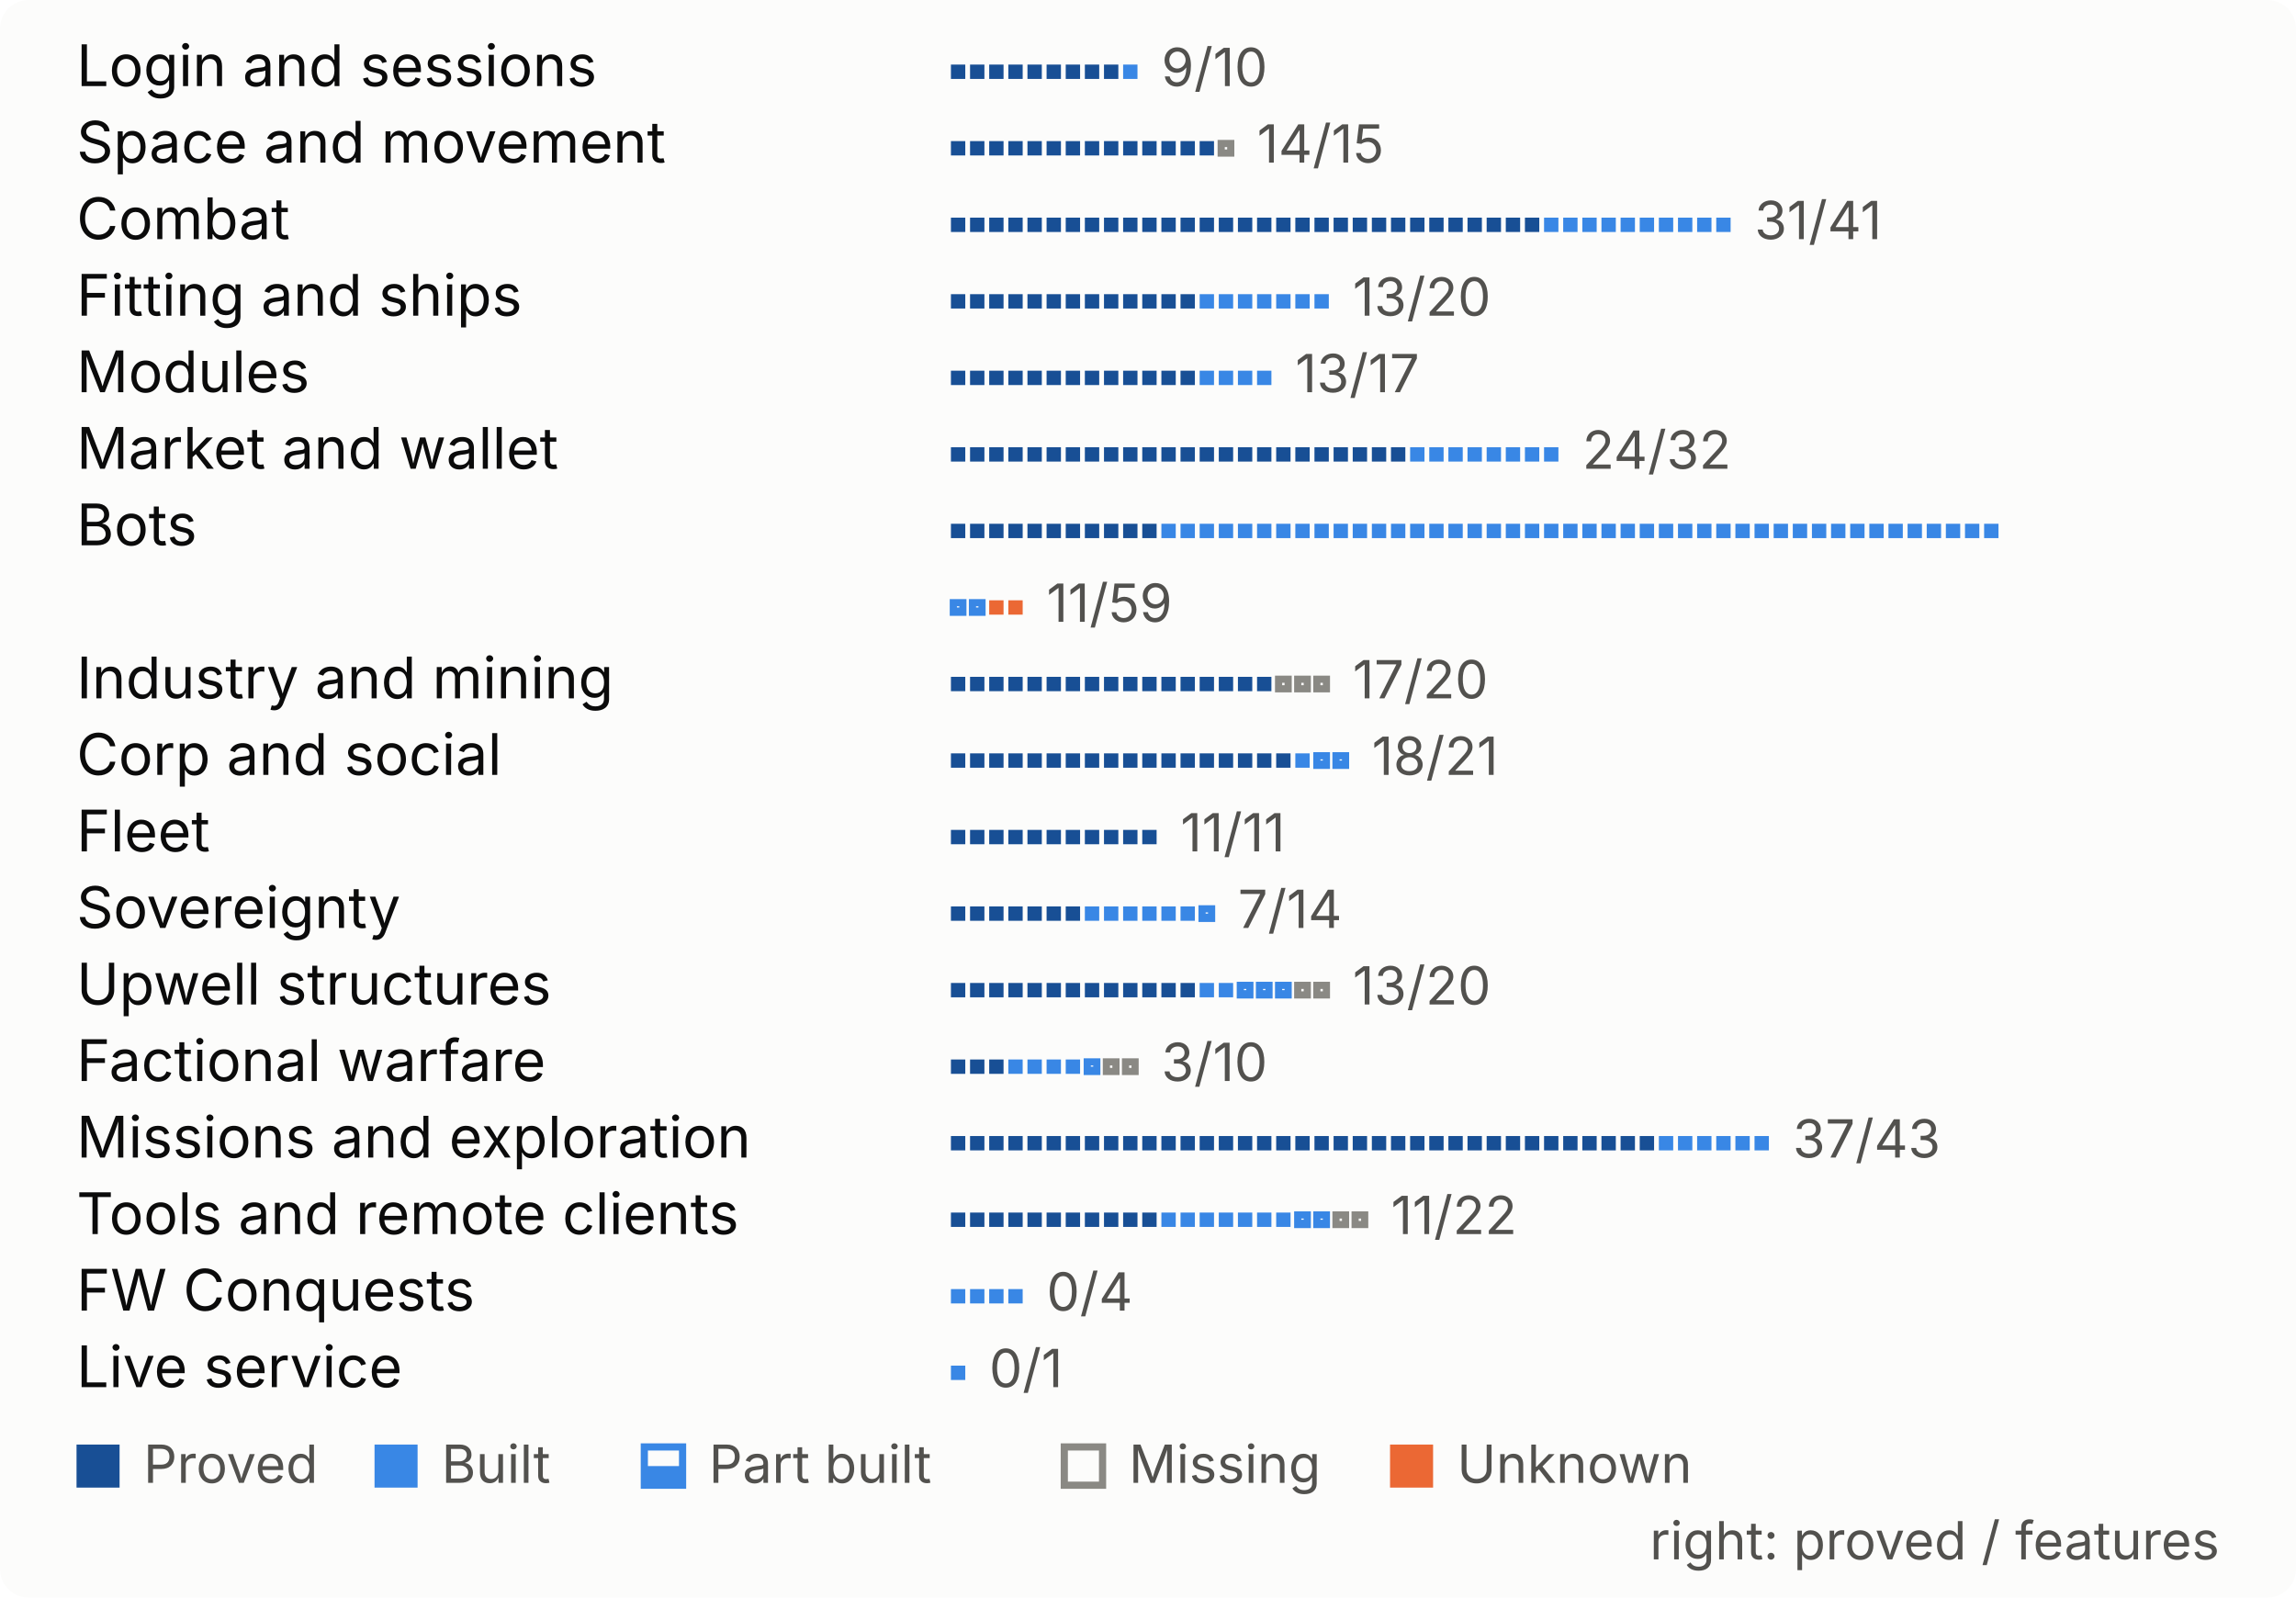
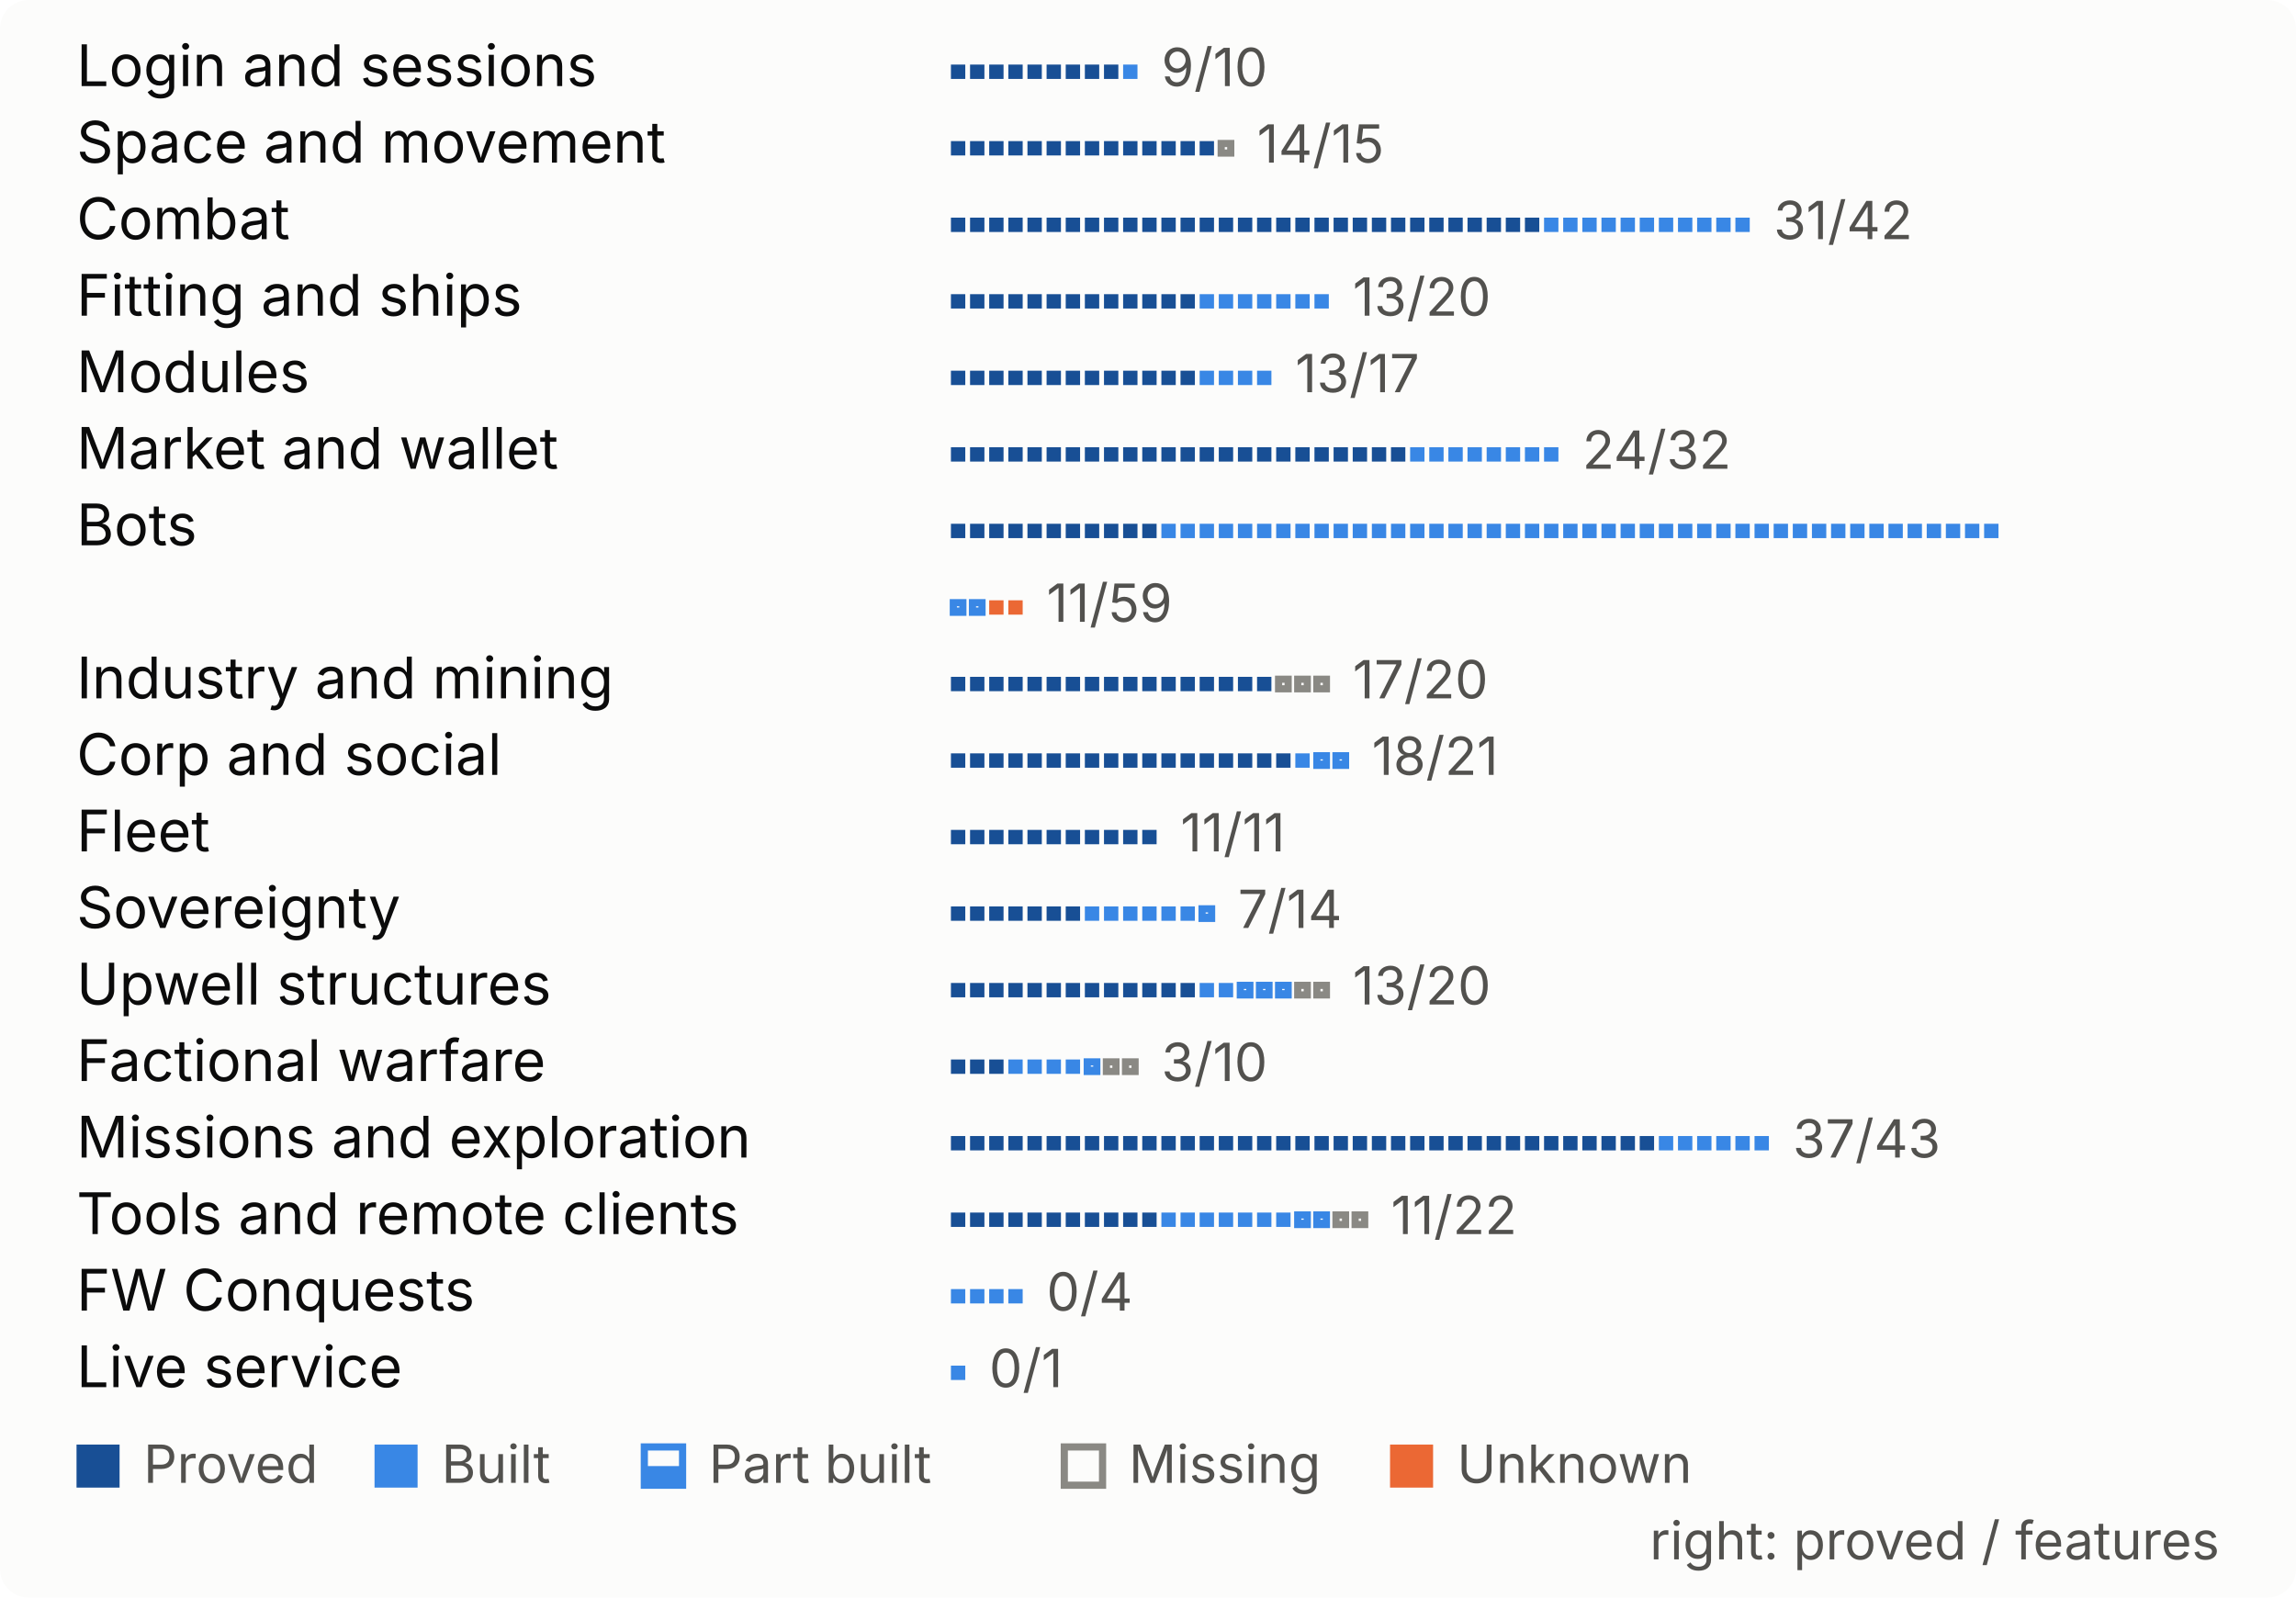
<svg xmlns="http://www.w3.org/2000/svg" width="480" height="334" viewBox="0 0 480 334" role="img" aria-label="Progress by system, one mark per feature">
  <style>
.bg{fill:#fcfcfb}.t{fill:#0b0b0b}.s{fill:#52514e}.rule{fill:#e1e0d9}
.proved{fill:#184f95}.built{fill:#3987e5}.unknown{fill:#eb6834}
.part-o{fill:none;stroke:#3987e5;stroke-width:1.5}.part-f{fill:#3987e5}
.missing{fill:none;stroke:#8a8984;stroke-width:1.5}
.pass{fill:#184f95}.fail{fill:#eb6834}.none{fill:none;stroke:#8a8984;stroke-width:1.5}
@media (prefers-color-scheme:dark){
.bg{fill:#1a1a19}.t{fill:#f0efec}.s{fill:#c3c2b7}.rule{fill:#383835}
.proved{fill:#86b6ef}.built{fill:#3987e5}.unknown{fill:#d95926}
.part-o{stroke:#3987e5}.part-f{fill:#3987e5}
.missing{stroke:#8d8c85}
.pass{fill:#86b6ef}.fail{fill:#d95926}.none{stroke:#8d8c85}
}
text{font-family:system-ui,-apple-system,"Segoe UI",sans-serif;font-size:12px}
.big{font-size:26px;font-weight:600}.b{font-weight:600}.xs{font-size:11px}
</style>
  <rect width="480" height="334" rx="6" class="bg" />
  <text x="16.0" y="18.0" class="t">Login and sessions</text>
  <rect x="198.8" y="13.5" width="3" height="3" class="proved" />
  <rect x="202.8" y="13.5" width="3" height="3" class="proved" />
  <rect x="206.8" y="13.5" width="3" height="3" class="proved" />
  <rect x="210.8" y="13.5" width="3" height="3" class="proved" />
  <rect x="214.8" y="13.5" width="3" height="3" class="proved" />
  <rect x="218.8" y="13.5" width="3" height="3" class="proved" />
  <rect x="222.8" y="13.5" width="3" height="3" class="proved" />
  <rect x="226.8" y="13.5" width="3" height="3" class="proved" />
  <rect x="230.8" y="13.5" width="3" height="3" class="proved" />
  <rect x="234.8" y="13.5" width="3" height="3" class="built" />
  <text x="242.8" y="18.0" class="s xs">9/10</text>
  <text x="16.0" y="34.0" class="t">Space and movement</text>
  <rect x="198.8" y="29.5" width="3" height="3" class="proved" />
  <rect x="202.8" y="29.5" width="3" height="3" class="proved" />
  <rect x="206.8" y="29.5" width="3" height="3" class="proved" />
  <rect x="210.8" y="29.5" width="3" height="3" class="proved" />
  <rect x="214.8" y="29.5" width="3" height="3" class="proved" />
  <rect x="218.8" y="29.5" width="3" height="3" class="proved" />
  <rect x="222.8" y="29.5" width="3" height="3" class="proved" />
  <rect x="226.8" y="29.5" width="3" height="3" class="proved" />
  <rect x="230.8" y="29.5" width="3" height="3" class="proved" />
  <rect x="234.8" y="29.5" width="3" height="3" class="proved" />
  <rect x="238.8" y="29.5" width="3" height="3" class="proved" />
  <rect x="242.8" y="29.5" width="3" height="3" class="proved" />
  <rect x="246.8" y="29.5" width="3" height="3" class="proved" />
  <rect x="250.8" y="29.5" width="3" height="3" class="proved" />
  <rect x="255.3" y="30.0" width="2" height="2" fill="none" class="missing" />
  <text x="262.8" y="34.0" class="s xs">14/15</text>
  <text x="16.0" y="50.0" class="t">Combat</text>
  <rect x="198.8" y="45.5" width="3" height="3" class="proved" />
  <rect x="202.8" y="45.5" width="3" height="3" class="proved" />
  <rect x="206.8" y="45.5" width="3" height="3" class="proved" />
  <rect x="210.8" y="45.5" width="3" height="3" class="proved" />
  <rect x="214.8" y="45.5" width="3" height="3" class="proved" />
  <rect x="218.8" y="45.5" width="3" height="3" class="proved" />
  <rect x="222.8" y="45.5" width="3" height="3" class="proved" />
  <rect x="226.8" y="45.5" width="3" height="3" class="proved" />
  <rect x="230.8" y="45.5" width="3" height="3" class="proved" />
  <rect x="234.8" y="45.5" width="3" height="3" class="proved" />
  <rect x="238.8" y="45.5" width="3" height="3" class="proved" />
  <rect x="242.8" y="45.5" width="3" height="3" class="proved" />
  <rect x="246.8" y="45.5" width="3" height="3" class="proved" />
  <rect x="250.8" y="45.5" width="3" height="3" class="proved" />
  <rect x="254.8" y="45.5" width="3" height="3" class="proved" />
  <rect x="258.8" y="45.5" width="3" height="3" class="proved" />
  <rect x="262.8" y="45.5" width="3" height="3" class="proved" />
  <rect x="266.8" y="45.5" width="3" height="3" class="proved" />
  <rect x="270.8" y="45.5" width="3" height="3" class="proved" />
  <rect x="274.8" y="45.5" width="3" height="3" class="proved" />
  <rect x="278.8" y="45.5" width="3" height="3" class="proved" />
  <rect x="282.8" y="45.5" width="3" height="3" class="proved" />
  <rect x="286.8" y="45.5" width="3" height="3" class="proved" />
  <rect x="290.8" y="45.5" width="3" height="3" class="proved" />
  <rect x="294.8" y="45.5" width="3" height="3" class="proved" />
  <rect x="298.8" y="45.5" width="3" height="3" class="proved" />
  <rect x="302.8" y="45.5" width="3" height="3" class="proved" />
  <rect x="306.8" y="45.5" width="3" height="3" class="proved" />
  <rect x="310.8" y="45.5" width="3" height="3" class="proved" />
  <rect x="314.8" y="45.5" width="3" height="3" class="proved" />
  <rect x="318.8" y="45.5" width="3" height="3" class="proved" />
  <rect x="322.8" y="45.5" width="3" height="3" class="built" />
  <rect x="326.8" y="45.5" width="3" height="3" class="built" />
  <rect x="330.8" y="45.5" width="3" height="3" class="built" />
  <rect x="334.8" y="45.5" width="3" height="3" class="built" />
  <rect x="338.8" y="45.5" width="3" height="3" class="built" />
  <rect x="342.8" y="45.5" width="3" height="3" class="built" />
  <rect x="346.8" y="45.5" width="3" height="3" class="built" />
  <rect x="350.8" y="45.5" width="3" height="3" class="built" />
  <rect x="354.8" y="45.5" width="3" height="3" class="built" />
  <rect x="358.8" y="45.5" width="3" height="3" class="built" />
-   <text x="366.8" y="50.0" class="s xs">31/41</text>
+   <rect x="362.8" y="45.5" width="3" height="3" class="built" />
+   <text x="370.8" y="50.0" class="s xs">31/42</text>
  <text x="16.0" y="66.0" class="t">Fitting and ships</text>
  <rect x="198.8" y="61.5" width="3" height="3" class="proved" />
  <rect x="202.8" y="61.5" width="3" height="3" class="proved" />
  <rect x="206.8" y="61.5" width="3" height="3" class="proved" />
  <rect x="210.8" y="61.5" width="3" height="3" class="proved" />
  <rect x="214.8" y="61.5" width="3" height="3" class="proved" />
  <rect x="218.8" y="61.5" width="3" height="3" class="proved" />
  <rect x="222.8" y="61.5" width="3" height="3" class="proved" />
  <rect x="226.8" y="61.5" width="3" height="3" class="proved" />
  <rect x="230.8" y="61.5" width="3" height="3" class="proved" />
  <rect x="234.8" y="61.5" width="3" height="3" class="proved" />
  <rect x="238.8" y="61.5" width="3" height="3" class="proved" />
  <rect x="242.8" y="61.5" width="3" height="3" class="proved" />
  <rect x="246.8" y="61.5" width="3" height="3" class="proved" />
  <rect x="250.8" y="61.5" width="3" height="3" class="built" />
  <rect x="254.8" y="61.5" width="3" height="3" class="built" />
  <rect x="258.8" y="61.5" width="3" height="3" class="built" />
  <rect x="262.8" y="61.5" width="3" height="3" class="built" />
  <rect x="266.8" y="61.5" width="3" height="3" class="built" />
  <rect x="270.8" y="61.5" width="3" height="3" class="built" />
  <rect x="274.8" y="61.5" width="3" height="3" class="built" />
  <text x="282.8" y="66.0" class="s xs">13/20</text>
  <text x="16.0" y="82.0" class="t">Modules</text>
  <rect x="198.8" y="77.5" width="3" height="3" class="proved" />
  <rect x="202.8" y="77.5" width="3" height="3" class="proved" />
  <rect x="206.8" y="77.5" width="3" height="3" class="proved" />
  <rect x="210.8" y="77.5" width="3" height="3" class="proved" />
  <rect x="214.8" y="77.5" width="3" height="3" class="proved" />
  <rect x="218.8" y="77.5" width="3" height="3" class="proved" />
  <rect x="222.8" y="77.5" width="3" height="3" class="proved" />
  <rect x="226.8" y="77.5" width="3" height="3" class="proved" />
  <rect x="230.8" y="77.5" width="3" height="3" class="proved" />
  <rect x="234.8" y="77.5" width="3" height="3" class="proved" />
  <rect x="238.8" y="77.5" width="3" height="3" class="proved" />
  <rect x="242.8" y="77.5" width="3" height="3" class="proved" />
  <rect x="246.8" y="77.5" width="3" height="3" class="proved" />
  <rect x="250.8" y="77.5" width="3" height="3" class="built" />
  <rect x="254.8" y="77.5" width="3" height="3" class="built" />
  <rect x="258.8" y="77.5" width="3" height="3" class="built" />
  <rect x="262.8" y="77.5" width="3" height="3" class="built" />
  <text x="270.8" y="82.0" class="s xs">13/17</text>
  <text x="16.0" y="98.0" class="t">Market and wallet</text>
  <rect x="198.8" y="93.5" width="3" height="3" class="proved" />
  <rect x="202.8" y="93.5" width="3" height="3" class="proved" />
  <rect x="206.8" y="93.5" width="3" height="3" class="proved" />
  <rect x="210.8" y="93.5" width="3" height="3" class="proved" />
  <rect x="214.8" y="93.5" width="3" height="3" class="proved" />
  <rect x="218.8" y="93.5" width="3" height="3" class="proved" />
  <rect x="222.8" y="93.5" width="3" height="3" class="proved" />
  <rect x="226.8" y="93.5" width="3" height="3" class="proved" />
  <rect x="230.8" y="93.5" width="3" height="3" class="proved" />
  <rect x="234.8" y="93.5" width="3" height="3" class="proved" />
  <rect x="238.8" y="93.5" width="3" height="3" class="proved" />
  <rect x="242.8" y="93.5" width="3" height="3" class="proved" />
  <rect x="246.8" y="93.5" width="3" height="3" class="proved" />
  <rect x="250.8" y="93.5" width="3" height="3" class="proved" />
  <rect x="254.8" y="93.5" width="3" height="3" class="proved" />
  <rect x="258.8" y="93.5" width="3" height="3" class="proved" />
  <rect x="262.8" y="93.5" width="3" height="3" class="proved" />
  <rect x="266.8" y="93.5" width="3" height="3" class="proved" />
  <rect x="270.8" y="93.5" width="3" height="3" class="proved" />
  <rect x="274.8" y="93.5" width="3" height="3" class="proved" />
  <rect x="278.8" y="93.5" width="3" height="3" class="proved" />
  <rect x="282.8" y="93.5" width="3" height="3" class="proved" />
  <rect x="286.8" y="93.5" width="3" height="3" class="proved" />
  <rect x="290.8" y="93.5" width="3" height="3" class="proved" />
  <rect x="294.8" y="93.5" width="3" height="3" class="built" />
  <rect x="298.8" y="93.5" width="3" height="3" class="built" />
  <rect x="302.8" y="93.5" width="3" height="3" class="built" />
  <rect x="306.8" y="93.5" width="3" height="3" class="built" />
  <rect x="310.8" y="93.5" width="3" height="3" class="built" />
  <rect x="314.8" y="93.5" width="3" height="3" class="built" />
  <rect x="318.8" y="93.5" width="3" height="3" class="built" />
  <rect x="322.8" y="93.5" width="3" height="3" class="built" />
  <text x="330.8" y="98.0" class="s xs">24/32</text>
  <text x="16.0" y="114.0" class="t">Bots</text>
  <rect x="198.8" y="109.5" width="3" height="3" class="proved" />
  <rect x="202.8" y="109.5" width="3" height="3" class="proved" />
  <rect x="206.8" y="109.5" width="3" height="3" class="proved" />
  <rect x="210.8" y="109.5" width="3" height="3" class="proved" />
  <rect x="214.8" y="109.5" width="3" height="3" class="proved" />
  <rect x="218.8" y="109.5" width="3" height="3" class="proved" />
  <rect x="222.8" y="109.5" width="3" height="3" class="proved" />
  <rect x="226.8" y="109.5" width="3" height="3" class="proved" />
  <rect x="230.8" y="109.5" width="3" height="3" class="proved" />
  <rect x="234.8" y="109.5" width="3" height="3" class="proved" />
  <rect x="238.8" y="109.5" width="3" height="3" class="proved" />
  <rect x="242.8" y="109.5" width="3" height="3" class="built" />
  <rect x="246.8" y="109.5" width="3" height="3" class="built" />
  <rect x="250.8" y="109.5" width="3" height="3" class="built" />
  <rect x="254.8" y="109.5" width="3" height="3" class="built" />
  <rect x="258.8" y="109.5" width="3" height="3" class="built" />
  <rect x="262.8" y="109.5" width="3" height="3" class="built" />
  <rect x="266.8" y="109.5" width="3" height="3" class="built" />
  <rect x="270.8" y="109.5" width="3" height="3" class="built" />
  <rect x="274.8" y="109.5" width="3" height="3" class="built" />
  <rect x="278.8" y="109.5" width="3" height="3" class="built" />
  <rect x="282.8" y="109.5" width="3" height="3" class="built" />
  <rect x="286.8" y="109.5" width="3" height="3" class="built" />
  <rect x="290.8" y="109.5" width="3" height="3" class="built" />
  <rect x="294.8" y="109.5" width="3" height="3" class="built" />
  <rect x="298.8" y="109.5" width="3" height="3" class="built" />
  <rect x="302.8" y="109.5" width="3" height="3" class="built" />
  <rect x="306.8" y="109.5" width="3" height="3" class="built" />
  <rect x="310.8" y="109.5" width="3" height="3" class="built" />
  <rect x="314.8" y="109.5" width="3" height="3" class="built" />
  <rect x="318.8" y="109.5" width="3" height="3" class="built" />
  <rect x="322.8" y="109.5" width="3" height="3" class="built" />
  <rect x="326.8" y="109.5" width="3" height="3" class="built" />
  <rect x="330.8" y="109.5" width="3" height="3" class="built" />
  <rect x="334.8" y="109.5" width="3" height="3" class="built" />
  <rect x="338.8" y="109.5" width="3" height="3" class="built" />
  <rect x="342.8" y="109.5" width="3" height="3" class="built" />
  <rect x="346.8" y="109.5" width="3" height="3" class="built" />
  <rect x="350.8" y="109.5" width="3" height="3" class="built" />
  <rect x="354.8" y="109.5" width="3" height="3" class="built" />
  <rect x="358.8" y="109.5" width="3" height="3" class="built" />
  <rect x="362.8" y="109.5" width="3" height="3" class="built" />
  <rect x="366.8" y="109.5" width="3" height="3" class="built" />
  <rect x="370.8" y="109.5" width="3" height="3" class="built" />
  <rect x="374.8" y="109.5" width="3" height="3" class="built" />
  <rect x="378.8" y="109.5" width="3" height="3" class="built" />
  <rect x="382.8" y="109.5" width="3" height="3" class="built" />
  <rect x="386.8" y="109.5" width="3" height="3" class="built" />
  <rect x="390.8" y="109.5" width="3" height="3" class="built" />
  <rect x="394.8" y="109.5" width="3" height="3" class="built" />
  <rect x="398.8" y="109.5" width="3" height="3" class="built" />
  <rect x="402.8" y="109.5" width="3" height="3" class="built" />
  <rect x="406.8" y="109.5" width="3" height="3" class="built" />
  <rect x="410.8" y="109.5" width="3" height="3" class="built" />
  <rect x="414.8" y="109.5" width="3" height="3" class="built" />
  <rect x="199.3" y="126.0" width="2" height="2" fill="none" class="part-o" />
  <rect x="198.8" y="127.0" width="3" height="1.5" class="part-f" />
  <rect x="203.3" y="126.0" width="2" height="2" fill="none" class="part-o" />
  <rect x="202.8" y="127.0" width="3" height="1.5" class="part-f" />
  <rect x="206.8" y="125.5" width="3" height="3" class="unknown" />
  <rect x="210.8" y="125.5" width="3" height="3" class="unknown" />
  <text x="218.8" y="130.0" class="s xs">11/59</text>
  <text x="16.0" y="146.0" class="t">Industry and mining</text>
  <rect x="198.8" y="141.5" width="3" height="3" class="proved" />
  <rect x="202.8" y="141.5" width="3" height="3" class="proved" />
  <rect x="206.8" y="141.5" width="3" height="3" class="proved" />
  <rect x="210.8" y="141.5" width="3" height="3" class="proved" />
  <rect x="214.8" y="141.5" width="3" height="3" class="proved" />
  <rect x="218.8" y="141.5" width="3" height="3" class="proved" />
  <rect x="222.8" y="141.5" width="3" height="3" class="proved" />
  <rect x="226.8" y="141.5" width="3" height="3" class="proved" />
  <rect x="230.8" y="141.5" width="3" height="3" class="proved" />
  <rect x="234.8" y="141.5" width="3" height="3" class="proved" />
  <rect x="238.8" y="141.5" width="3" height="3" class="proved" />
  <rect x="242.8" y="141.5" width="3" height="3" class="proved" />
  <rect x="246.8" y="141.5" width="3" height="3" class="proved" />
  <rect x="250.8" y="141.5" width="3" height="3" class="proved" />
  <rect x="254.8" y="141.5" width="3" height="3" class="proved" />
  <rect x="258.8" y="141.5" width="3" height="3" class="proved" />
  <rect x="262.8" y="141.5" width="3" height="3" class="proved" />
  <rect x="267.3" y="142.0" width="2" height="2" fill="none" class="missing" />
  <rect x="271.3" y="142.0" width="2" height="2" fill="none" class="missing" />
  <rect x="275.3" y="142.0" width="2" height="2" fill="none" class="missing" />
  <text x="282.8" y="146.0" class="s xs">17/20</text>
  <text x="16.0" y="162.0" class="t">Corp and social</text>
  <rect x="198.8" y="157.5" width="3" height="3" class="proved" />
  <rect x="202.8" y="157.5" width="3" height="3" class="proved" />
  <rect x="206.8" y="157.5" width="3" height="3" class="proved" />
  <rect x="210.8" y="157.5" width="3" height="3" class="proved" />
  <rect x="214.8" y="157.5" width="3" height="3" class="proved" />
  <rect x="218.8" y="157.5" width="3" height="3" class="proved" />
  <rect x="222.8" y="157.5" width="3" height="3" class="proved" />
  <rect x="226.8" y="157.5" width="3" height="3" class="proved" />
  <rect x="230.8" y="157.5" width="3" height="3" class="proved" />
  <rect x="234.8" y="157.5" width="3" height="3" class="proved" />
  <rect x="238.8" y="157.5" width="3" height="3" class="proved" />
  <rect x="242.8" y="157.5" width="3" height="3" class="proved" />
  <rect x="246.8" y="157.5" width="3" height="3" class="proved" />
  <rect x="250.8" y="157.5" width="3" height="3" class="proved" />
  <rect x="254.8" y="157.5" width="3" height="3" class="proved" />
  <rect x="258.8" y="157.5" width="3" height="3" class="proved" />
  <rect x="262.8" y="157.5" width="3" height="3" class="proved" />
  <rect x="266.8" y="157.5" width="3" height="3" class="proved" />
  <rect x="270.8" y="157.5" width="3" height="3" class="built" />
  <rect x="275.3" y="158.0" width="2" height="2" fill="none" class="part-o" />
  <rect x="274.8" y="159.0" width="3" height="1.5" class="part-f" />
  <rect x="279.3" y="158.0" width="2" height="2" fill="none" class="part-o" />
  <rect x="278.8" y="159.0" width="3" height="1.5" class="part-f" />
  <text x="286.8" y="162.0" class="s xs">18/21</text>
  <text x="16.0" y="178.0" class="t">Fleet</text>
  <rect x="198.8" y="173.5" width="3" height="3" class="proved" />
  <rect x="202.8" y="173.5" width="3" height="3" class="proved" />
  <rect x="206.8" y="173.5" width="3" height="3" class="proved" />
  <rect x="210.8" y="173.5" width="3" height="3" class="proved" />
  <rect x="214.8" y="173.5" width="3" height="3" class="proved" />
  <rect x="218.8" y="173.5" width="3" height="3" class="proved" />
  <rect x="222.8" y="173.5" width="3" height="3" class="proved" />
  <rect x="226.8" y="173.5" width="3" height="3" class="proved" />
  <rect x="230.8" y="173.5" width="3" height="3" class="proved" />
  <rect x="234.8" y="173.5" width="3" height="3" class="proved" />
  <rect x="238.8" y="173.5" width="3" height="3" class="proved" />
  <text x="246.8" y="178.0" class="s xs">11/11</text>
  <text x="16.0" y="194.0" class="t">Sovereignty</text>
  <rect x="198.8" y="189.5" width="3" height="3" class="proved" />
  <rect x="202.8" y="189.5" width="3" height="3" class="proved" />
  <rect x="206.8" y="189.5" width="3" height="3" class="proved" />
  <rect x="210.8" y="189.5" width="3" height="3" class="proved" />
  <rect x="214.8" y="189.5" width="3" height="3" class="proved" />
  <rect x="218.8" y="189.5" width="3" height="3" class="proved" />
  <rect x="222.8" y="189.5" width="3" height="3" class="proved" />
  <rect x="226.8" y="189.5" width="3" height="3" class="built" />
  <rect x="230.8" y="189.5" width="3" height="3" class="built" />
  <rect x="234.8" y="189.5" width="3" height="3" class="built" />
  <rect x="238.8" y="189.5" width="3" height="3" class="built" />
  <rect x="242.8" y="189.5" width="3" height="3" class="built" />
  <rect x="246.8" y="189.5" width="3" height="3" class="built" />
  <rect x="251.3" y="190.0" width="2" height="2" fill="none" class="part-o" />
  <rect x="250.8" y="191.0" width="3" height="1.5" class="part-f" />
  <text x="258.8" y="194.0" class="s xs">7/14</text>
  <text x="16.0" y="210.0" class="t">Upwell structures</text>
  <rect x="198.8" y="205.5" width="3" height="3" class="proved" />
  <rect x="202.8" y="205.5" width="3" height="3" class="proved" />
  <rect x="206.8" y="205.5" width="3" height="3" class="proved" />
  <rect x="210.8" y="205.5" width="3" height="3" class="proved" />
  <rect x="214.8" y="205.5" width="3" height="3" class="proved" />
  <rect x="218.8" y="205.5" width="3" height="3" class="proved" />
  <rect x="222.8" y="205.5" width="3" height="3" class="proved" />
  <rect x="226.8" y="205.5" width="3" height="3" class="proved" />
  <rect x="230.8" y="205.5" width="3" height="3" class="proved" />
  <rect x="234.8" y="205.5" width="3" height="3" class="proved" />
  <rect x="238.8" y="205.5" width="3" height="3" class="proved" />
  <rect x="242.8" y="205.5" width="3" height="3" class="proved" />
  <rect x="246.8" y="205.5" width="3" height="3" class="proved" />
  <rect x="250.8" y="205.5" width="3" height="3" class="built" />
  <rect x="254.8" y="205.5" width="3" height="3" class="built" />
  <rect x="259.3" y="206.0" width="2" height="2" fill="none" class="part-o" />
  <rect x="258.8" y="207.0" width="3" height="1.5" class="part-f" />
  <rect x="263.3" y="206.0" width="2" height="2" fill="none" class="part-o" />
  <rect x="262.8" y="207.0" width="3" height="1.5" class="part-f" />
  <rect x="267.3" y="206.0" width="2" height="2" fill="none" class="part-o" />
  <rect x="266.8" y="207.0" width="3" height="1.5" class="part-f" />
  <rect x="271.3" y="206.0" width="2" height="2" fill="none" class="missing" />
  <rect x="275.3" y="206.0" width="2" height="2" fill="none" class="missing" />
  <text x="282.8" y="210.0" class="s xs">13/20</text>
  <text x="16.0" y="226.0" class="t">Factional warfare</text>
  <rect x="198.8" y="221.5" width="3" height="3" class="proved" />
  <rect x="202.8" y="221.5" width="3" height="3" class="proved" />
  <rect x="206.8" y="221.5" width="3" height="3" class="proved" />
  <rect x="210.8" y="221.5" width="3" height="3" class="built" />
  <rect x="214.8" y="221.5" width="3" height="3" class="built" />
  <rect x="218.8" y="221.5" width="3" height="3" class="built" />
  <rect x="222.8" y="221.5" width="3" height="3" class="built" />
  <rect x="227.3" y="222.0" width="2" height="2" fill="none" class="part-o" />
  <rect x="226.8" y="223.0" width="3" height="1.5" class="part-f" />
  <rect x="231.3" y="222.0" width="2" height="2" fill="none" class="missing" />
  <rect x="235.3" y="222.0" width="2" height="2" fill="none" class="missing" />
  <text x="242.8" y="226.0" class="s xs">3/10</text>
  <text x="16.0" y="242.0" class="t">Missions and exploration</text>
  <rect x="198.8" y="237.5" width="3" height="3" class="proved" />
  <rect x="202.8" y="237.5" width="3" height="3" class="proved" />
  <rect x="206.8" y="237.5" width="3" height="3" class="proved" />
  <rect x="210.8" y="237.5" width="3" height="3" class="proved" />
  <rect x="214.8" y="237.5" width="3" height="3" class="proved" />
  <rect x="218.8" y="237.5" width="3" height="3" class="proved" />
  <rect x="222.8" y="237.5" width="3" height="3" class="proved" />
  <rect x="226.8" y="237.5" width="3" height="3" class="proved" />
  <rect x="230.8" y="237.5" width="3" height="3" class="proved" />
  <rect x="234.8" y="237.5" width="3" height="3" class="proved" />
  <rect x="238.8" y="237.5" width="3" height="3" class="proved" />
  <rect x="242.8" y="237.5" width="3" height="3" class="proved" />
  <rect x="246.8" y="237.5" width="3" height="3" class="proved" />
  <rect x="250.8" y="237.5" width="3" height="3" class="proved" />
  <rect x="254.8" y="237.5" width="3" height="3" class="proved" />
  <rect x="258.8" y="237.5" width="3" height="3" class="proved" />
  <rect x="262.8" y="237.5" width="3" height="3" class="proved" />
  <rect x="266.8" y="237.5" width="3" height="3" class="proved" />
  <rect x="270.8" y="237.5" width="3" height="3" class="proved" />
  <rect x="274.8" y="237.5" width="3" height="3" class="proved" />
  <rect x="278.8" y="237.5" width="3" height="3" class="proved" />
  <rect x="282.8" y="237.5" width="3" height="3" class="proved" />
  <rect x="286.8" y="237.5" width="3" height="3" class="proved" />
  <rect x="290.8" y="237.5" width="3" height="3" class="proved" />
  <rect x="294.8" y="237.5" width="3" height="3" class="proved" />
  <rect x="298.8" y="237.5" width="3" height="3" class="proved" />
  <rect x="302.8" y="237.5" width="3" height="3" class="proved" />
  <rect x="306.8" y="237.5" width="3" height="3" class="proved" />
  <rect x="310.8" y="237.5" width="3" height="3" class="proved" />
  <rect x="314.8" y="237.5" width="3" height="3" class="proved" />
  <rect x="318.8" y="237.5" width="3" height="3" class="proved" />
  <rect x="322.8" y="237.5" width="3" height="3" class="proved" />
  <rect x="326.8" y="237.5" width="3" height="3" class="proved" />
  <rect x="330.8" y="237.5" width="3" height="3" class="proved" />
  <rect x="334.8" y="237.5" width="3" height="3" class="proved" />
  <rect x="338.8" y="237.5" width="3" height="3" class="proved" />
  <rect x="342.8" y="237.5" width="3" height="3" class="proved" />
  <rect x="346.8" y="237.5" width="3" height="3" class="built" />
  <rect x="350.8" y="237.5" width="3" height="3" class="built" />
  <rect x="354.8" y="237.5" width="3" height="3" class="built" />
  <rect x="358.8" y="237.5" width="3" height="3" class="built" />
  <rect x="362.8" y="237.5" width="3" height="3" class="built" />
  <rect x="366.8" y="237.5" width="3" height="3" class="built" />
  <text x="374.8" y="242.0" class="s xs">37/43</text>
  <text x="16.0" y="258.0" class="t">Tools and remote clients</text>
  <rect x="198.8" y="253.5" width="3" height="3" class="proved" />
  <rect x="202.8" y="253.5" width="3" height="3" class="proved" />
  <rect x="206.8" y="253.5" width="3" height="3" class="proved" />
  <rect x="210.8" y="253.5" width="3" height="3" class="proved" />
  <rect x="214.8" y="253.5" width="3" height="3" class="proved" />
  <rect x="218.8" y="253.5" width="3" height="3" class="proved" />
  <rect x="222.8" y="253.5" width="3" height="3" class="proved" />
  <rect x="226.8" y="253.5" width="3" height="3" class="proved" />
  <rect x="230.8" y="253.5" width="3" height="3" class="proved" />
  <rect x="234.8" y="253.5" width="3" height="3" class="proved" />
  <rect x="238.8" y="253.5" width="3" height="3" class="proved" />
  <rect x="242.8" y="253.5" width="3" height="3" class="built" />
  <rect x="246.8" y="253.5" width="3" height="3" class="built" />
  <rect x="250.8" y="253.5" width="3" height="3" class="built" />
  <rect x="254.8" y="253.5" width="3" height="3" class="built" />
  <rect x="258.8" y="253.5" width="3" height="3" class="built" />
  <rect x="262.8" y="253.5" width="3" height="3" class="built" />
  <rect x="266.8" y="253.5" width="3" height="3" class="built" />
  <rect x="271.3" y="254.0" width="2" height="2" fill="none" class="part-o" />
  <rect x="270.8" y="255.0" width="3" height="1.5" class="part-f" />
  <rect x="275.3" y="254.0" width="2" height="2" fill="none" class="part-o" />
  <rect x="274.8" y="255.0" width="3" height="1.5" class="part-f" />
  <rect x="279.3" y="254.0" width="2" height="2" fill="none" class="missing" />
  <rect x="283.3" y="254.0" width="2" height="2" fill="none" class="missing" />
  <text x="290.8" y="258.0" class="s xs">11/22</text>
  <text x="16.0" y="274.0" class="t">FW Conquests</text>
  <rect x="198.8" y="269.5" width="3" height="3" class="built" />
  <rect x="202.8" y="269.5" width="3" height="3" class="built" />
  <rect x="206.8" y="269.5" width="3" height="3" class="built" />
  <rect x="210.8" y="269.5" width="3" height="3" class="built" />
  <text x="218.8" y="274.0" class="s xs">0/4</text>
  <text x="16.0" y="290.0" class="t">Live service</text>
  <rect x="198.8" y="285.5" width="3" height="3" class="built" />
  <text x="206.8" y="290.0" class="s xs">0/1</text>
  <rect x="16.0" y="302.0" width="9" height="9" class="proved" />
  <text x="30.0" y="310.0" class="s xs">Proved</text>
  <rect x="78.3" y="302.0" width="9" height="9" class="built" />
  <text x="92.3" y="310.0" class="s xs">Built</text>
  <rect x="134.7" y="302.5" width="8" height="8" fill="none" class="part-o" />
  <rect x="134.2" y="306.5" width="9" height="4.5" class="part-f" />
  <text x="148.2" y="310.0" class="s xs">Part built</text>
  <rect x="222.5" y="302.5" width="8" height="8" fill="none" class="missing" />
  <text x="236.0" y="310.0" class="s xs">Missing</text>
  <rect x="290.6" y="302.0" width="9" height="9" class="unknown" />
  <text x="304.6" y="310.0" class="s xs">Unknown</text>
  <text x="464.0" y="326.0" class="s xs" text-anchor="end">right: proved / features</text>
</svg>
